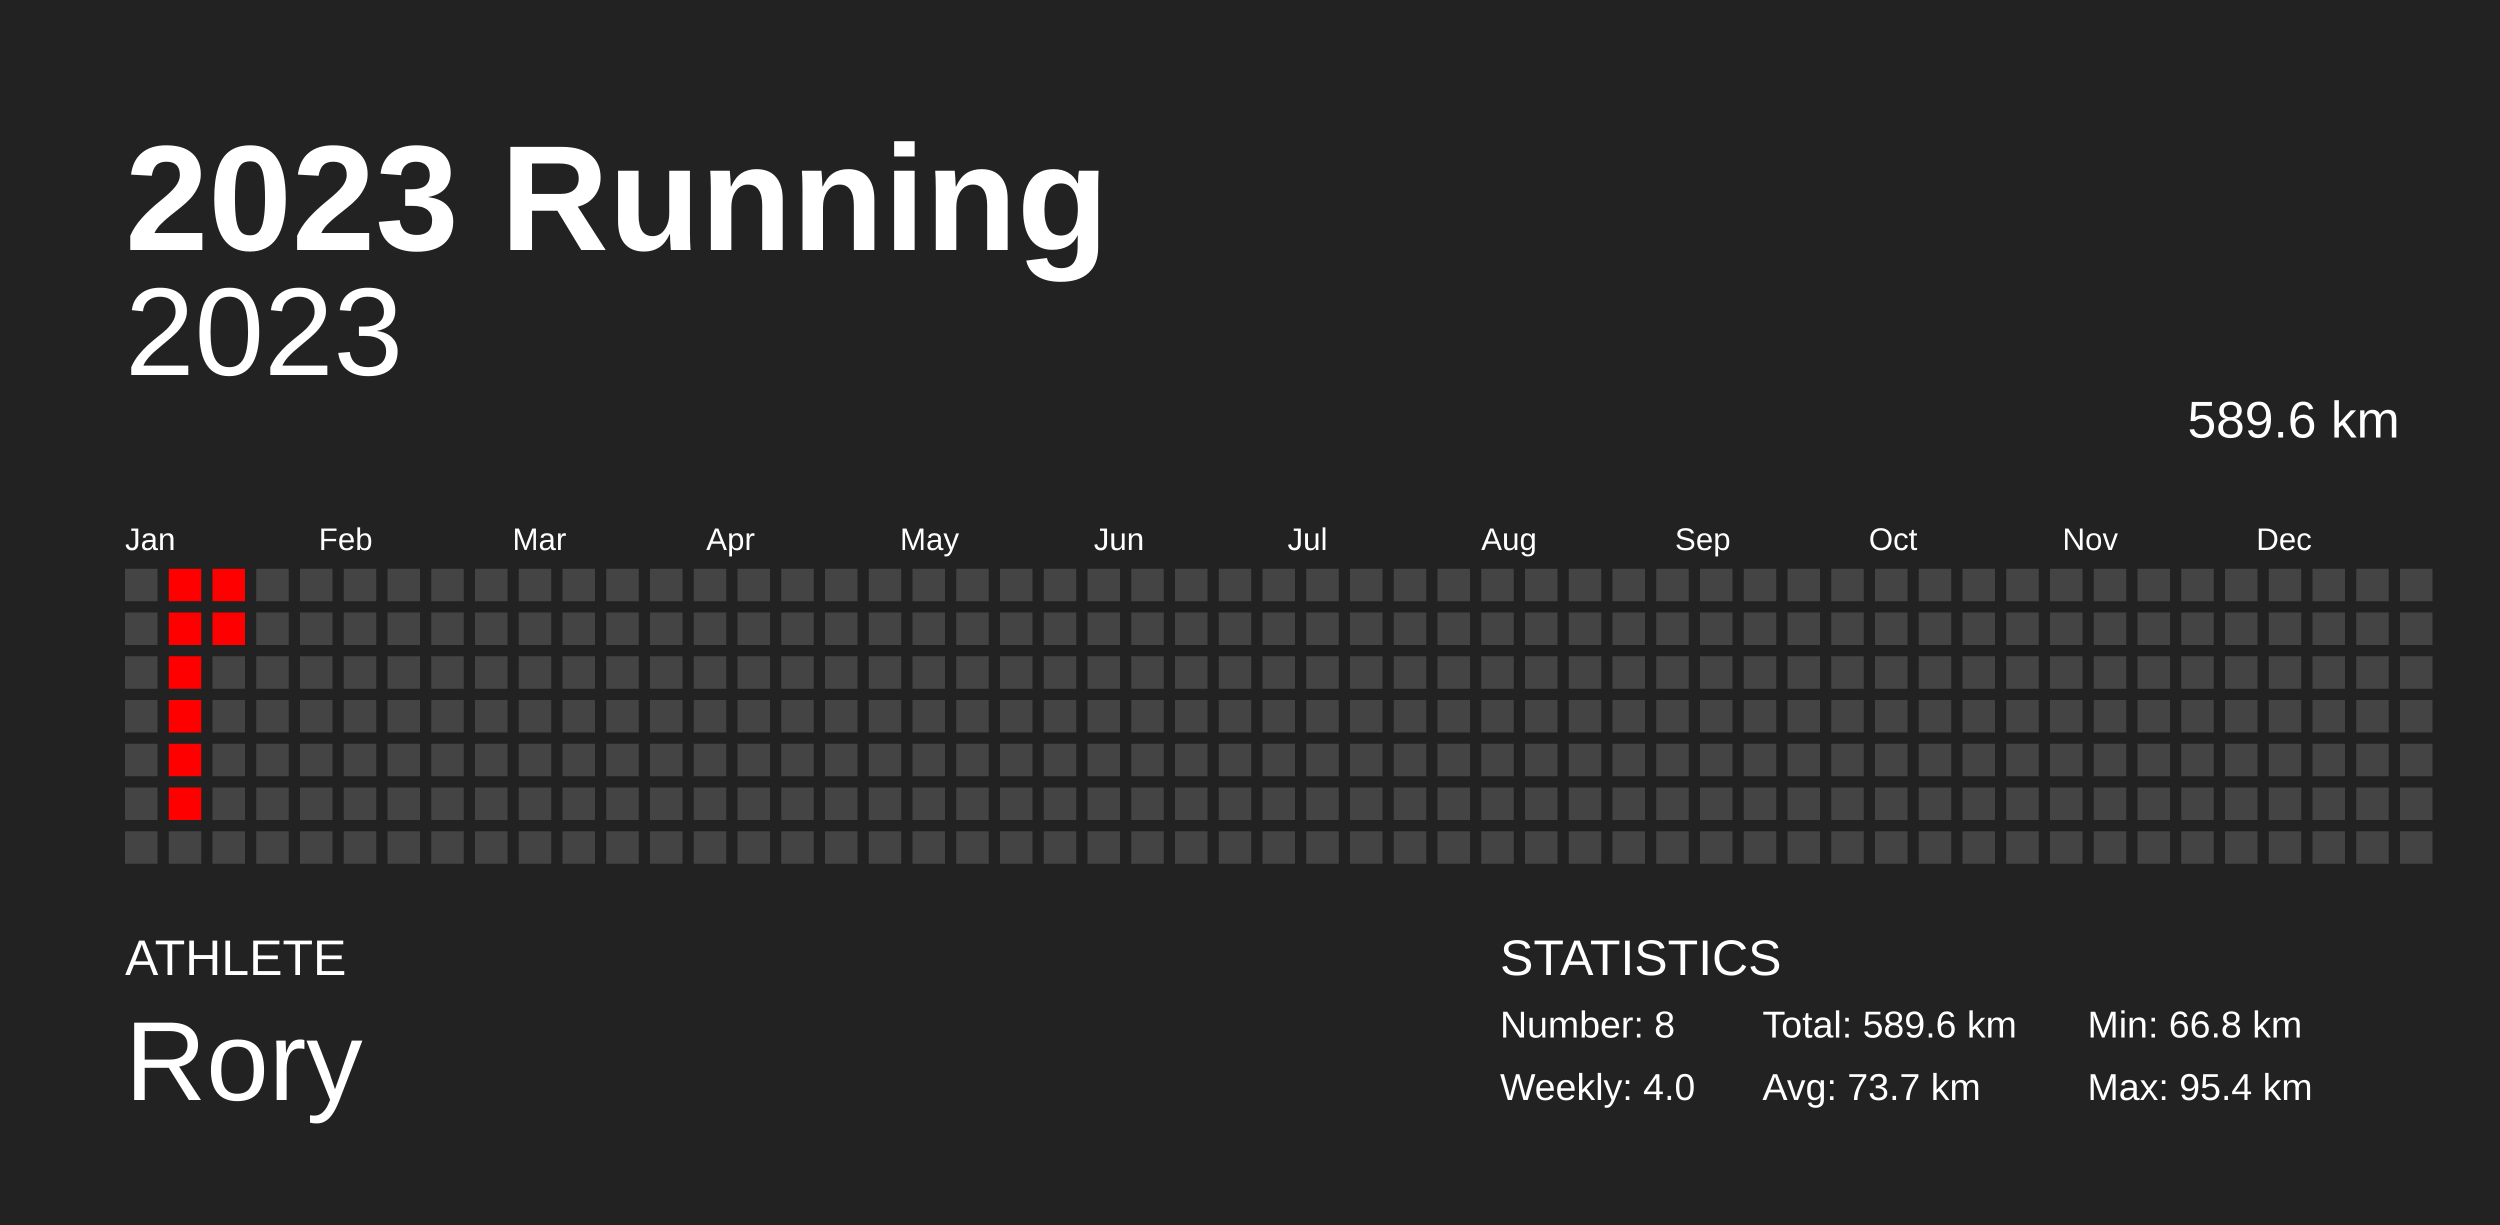
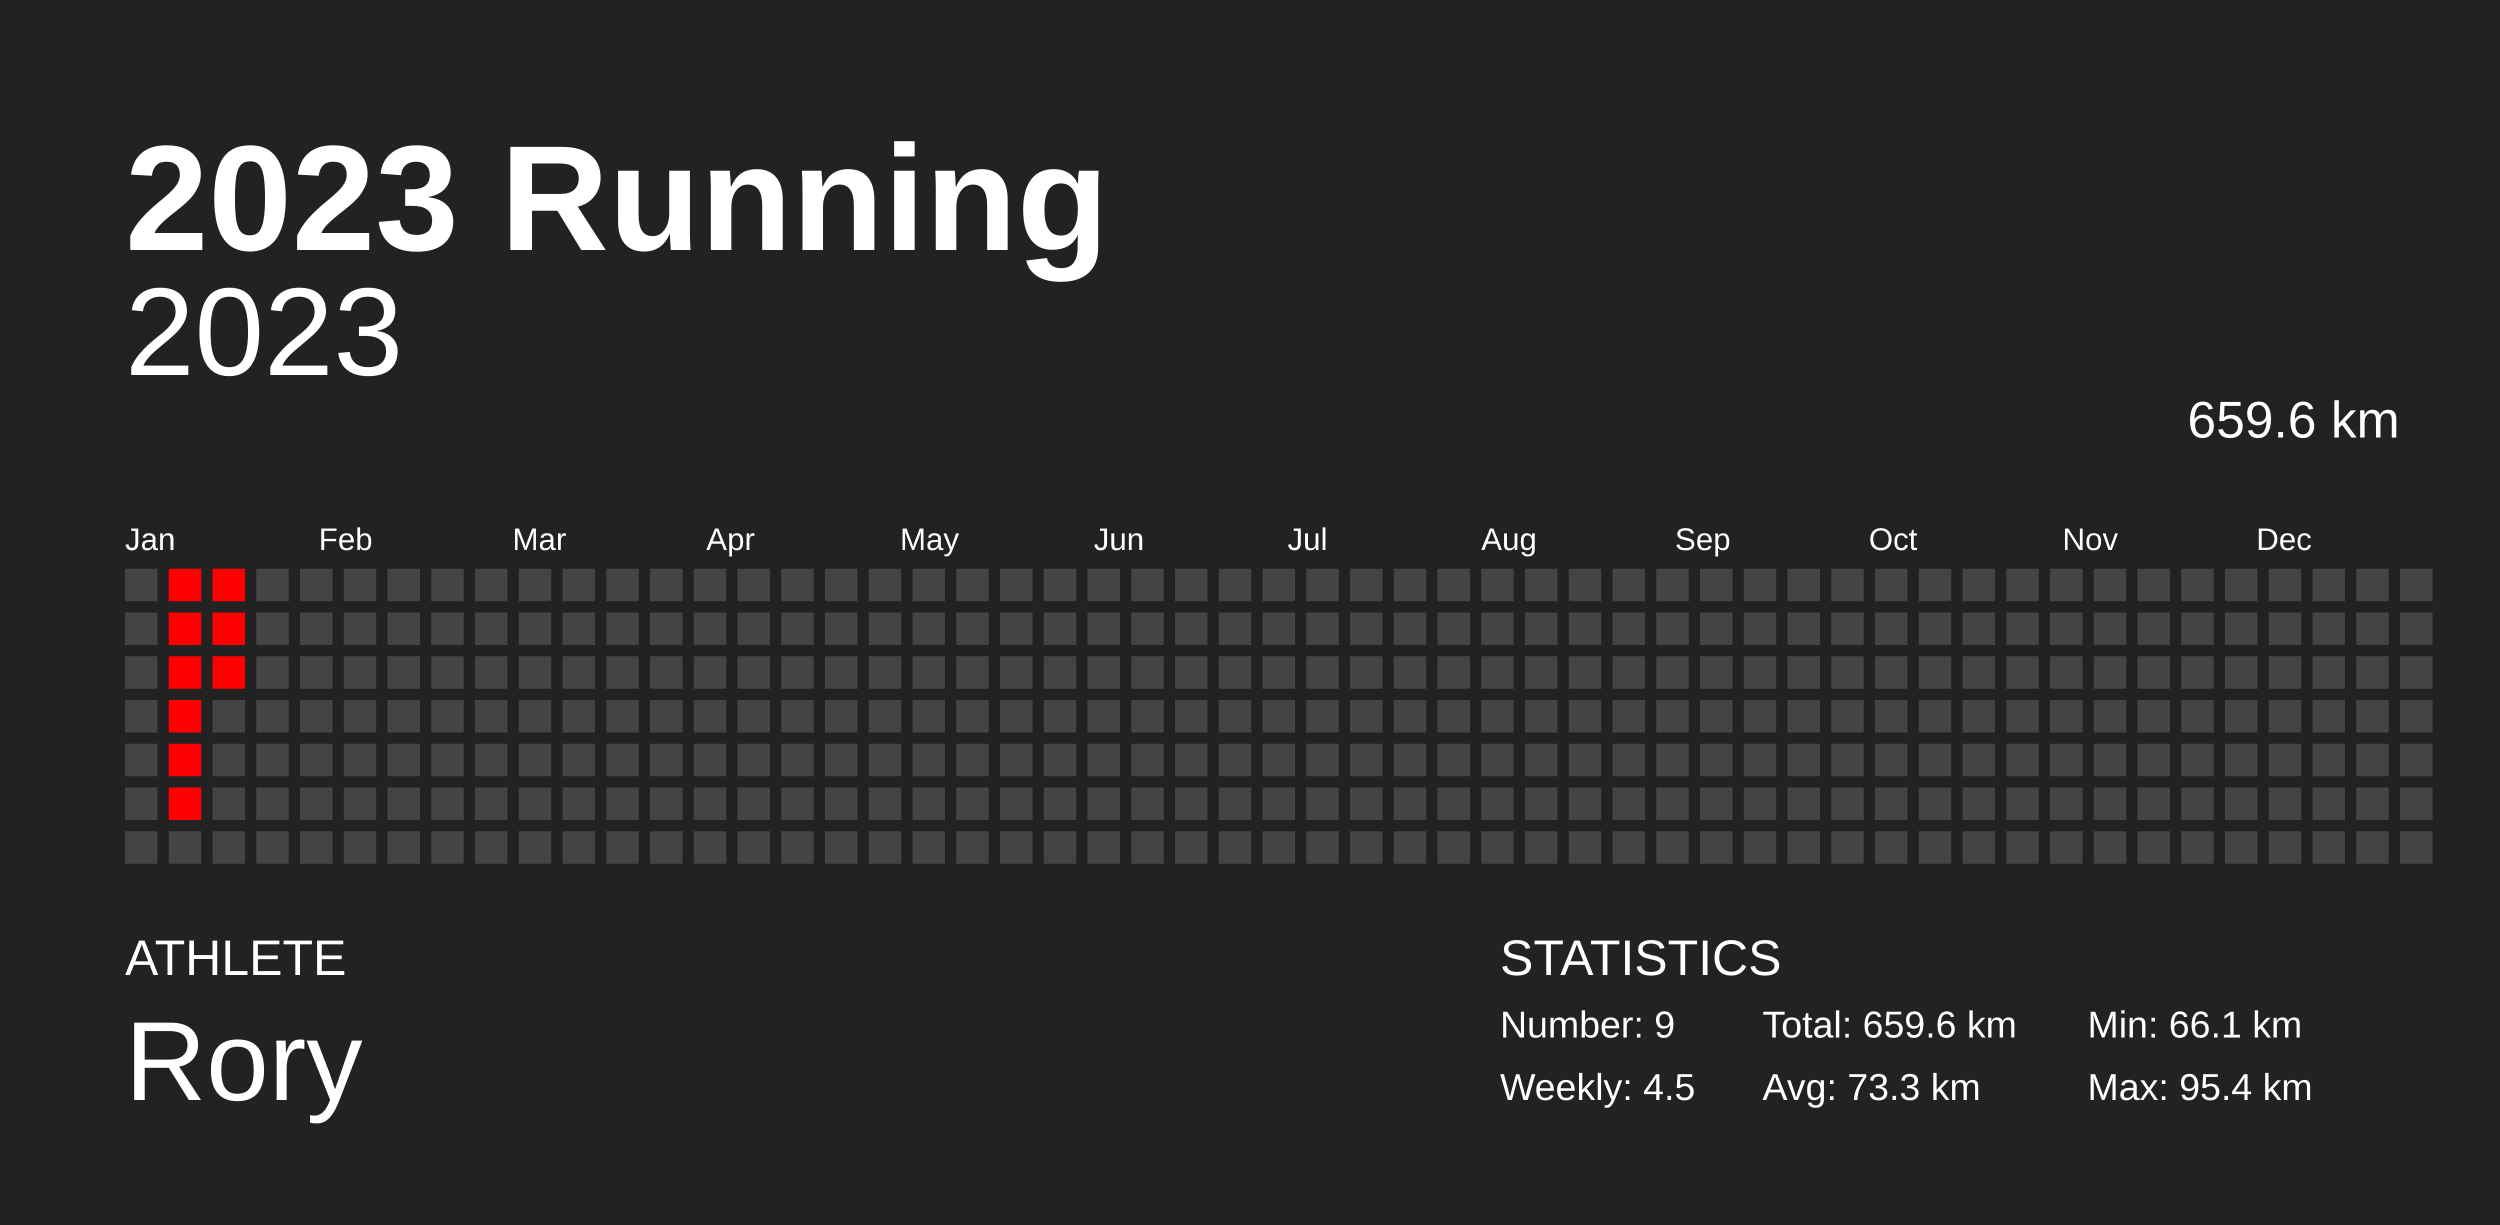
<svg xmlns="http://www.w3.org/2000/svg" baseProfile="full" height="98mm" version="1.1" viewBox="0,0,200,98" width="200mm">
  <defs />
  <rect fill="#222222" height="98" width="200" x="0" y="0" />
  <text fill="#FFFFFF" style="font-size:12px; font-family:Arial; font-weight:bold;" x="10" y="20">2023 Running</text>
  <text fill="#FFFFFF" style="font-size:4px; font-family:Arial" x="10" y="78">ATHLETE</text>
  <text fill="#FFFFFF" style="font-size:9px; font-family:Arial" x="10" y="88">Rory</text>
  <text fill="#FFFFFF" style="font-size:4px; font-family:Arial" x="120" y="78">STATISTICS</text>
-   <text fill="#FFFFFF" style="font-size:3px; font-family:Arial" x="120" y="83">Number: 8</text>
-   <text fill="#FFFFFF" style="font-size:3px; font-family:Arial" x="120" y="88">Weekly: 4.0</text>
-   <text fill="#FFFFFF" style="font-size:3px; font-family:Arial" x="141" y="83">Total: 589.6 km</text>
-   <text fill="#FFFFFF" style="font-size:3px; font-family:Arial" x="141" y="88">Avg: 73.7 km</text>
-   <text fill="#FFFFFF" style="font-size:3px; font-family:Arial" x="167" y="83">Min: 66.8 km</text>
+   <text fill="#FFFFFF" style="font-size:3px; font-family:Arial" x="120" y="83">Number: 9</text>
+   <text fill="#FFFFFF" style="font-size:3px; font-family:Arial" x="120" y="88">Weekly: 4.5</text>
+   <text fill="#FFFFFF" style="font-size:3px; font-family:Arial" x="141" y="83">Total: 659.6 km</text>
+   <text fill="#FFFFFF" style="font-size:3px; font-family:Arial" x="141" y="88">Avg: 73.3 km</text>
+   <text fill="#FFFFFF" style="font-size:3px; font-family:Arial" x="167" y="83">Min: 66.1 km</text>
  <text fill="#FFFFFF" style="font-size:3px; font-family:Arial" x="167" y="88">Max: 95.4 km</text>
  <text alignment-baseline="hanging" fill="#FFFFFF" style="font-size:10.0px; font-family:Arial;" x="10" y="30">2023</text>
-   <text alignment-baseline="hanging" fill="#FFFFFF" style="font-size:4.125px; font-family:Arial;" x="175" y="35">589.6 km</text>
+   <text alignment-baseline="hanging" fill="#FFFFFF" style="font-size:4.125px; font-family:Arial;" x="175" y="35">659.6 km</text>
  <text fill="#FFFFFF" style="font-size:2.5px; font-family:Arial" x="10.0" y="44">Jan</text>
  <text fill="#FFFFFF" style="font-size:2.5px; font-family:Arial" x="25.5" y="44">Feb</text>
  <text fill="#FFFFFF" style="font-size:2.5px; font-family:Arial" x="41.0" y="44">Mar</text>
  <text fill="#FFFFFF" style="font-size:2.5px; font-family:Arial" x="56.5" y="44">Apr</text>
  <text fill="#FFFFFF" style="font-size:2.5px; font-family:Arial" x="72.0" y="44">May</text>
  <text fill="#FFFFFF" style="font-size:2.5px; font-family:Arial" x="87.5" y="44">Jun</text>
  <text fill="#FFFFFF" style="font-size:2.5px; font-family:Arial" x="103.0" y="44">Jul</text>
  <text fill="#FFFFFF" style="font-size:2.5px; font-family:Arial" x="118.5" y="44">Aug</text>
  <text fill="#FFFFFF" style="font-size:2.5px; font-family:Arial" x="134.0" y="44">Sep</text>
  <text fill="#FFFFFF" style="font-size:2.5px; font-family:Arial" x="149.5" y="44">Oct</text>
  <text fill="#FFFFFF" style="font-size:2.5px; font-family:Arial" x="165.0" y="44">Nov</text>
  <text fill="#FFFFFF" style="font-size:2.5px; font-family:Arial" x="180.5" y="44">Dec</text>
  <rect fill="#444444" height="2.6" width="2.6" x="10.0" y="45.5" />
  <rect fill="#444444" height="2.6" width="2.6" x="10.0" y="49.0" />
  <rect fill="#444444" height="2.6" width="2.6" x="10.0" y="52.5" />
  <rect fill="#444444" height="2.6" width="2.6" x="10.0" y="56.0" />
  <rect fill="#444444" height="2.6" width="2.6" x="10.0" y="59.5" />
  <rect fill="#444444" height="2.6" width="2.6" x="10.0" y="63.0" />
  <rect fill="#444444" height="2.6" width="2.6" x="10.0" y="66.5" />
  <rect fill="red" height="2.6" width="2.6" x="13.5" y="45.5" />
  <rect fill="red" height="2.6" width="2.6" x="13.5" y="49.0" />
  <rect fill="red" height="2.6" width="2.6" x="13.5" y="52.5" />
  <rect fill="red" height="2.6" width="2.6" x="13.5" y="56.0" />
  <rect fill="red" height="2.6" width="2.6" x="13.5" y="59.5" />
  <rect fill="red" height="2.6" width="2.6" x="13.5" y="63.0" />
  <rect fill="#444444" height="2.6" width="2.6" x="13.5" y="66.5" />
  <rect fill="red" height="2.6" width="2.6" x="17.0" y="45.5" />
  <rect fill="red" height="2.6" width="2.6" x="17.0" y="49.0" />
-   <rect fill="#444444" height="2.6" width="2.6" x="17.0" y="52.5" />
+   <rect fill="red" height="2.6" width="2.6" x="17.0" y="52.5" />
  <rect fill="#444444" height="2.6" width="2.6" x="17.0" y="56.0" />
  <rect fill="#444444" height="2.6" width="2.6" x="17.0" y="59.5" />
  <rect fill="#444444" height="2.6" width="2.6" x="17.0" y="63.0" />
  <rect fill="#444444" height="2.6" width="2.6" x="17.0" y="66.5" />
  <rect fill="#444444" height="2.6" width="2.6" x="20.5" y="45.5" />
  <rect fill="#444444" height="2.6" width="2.6" x="20.5" y="49.0" />
  <rect fill="#444444" height="2.6" width="2.6" x="20.5" y="52.5" />
  <rect fill="#444444" height="2.6" width="2.6" x="20.5" y="56.0" />
  <rect fill="#444444" height="2.6" width="2.6" x="20.5" y="59.5" />
  <rect fill="#444444" height="2.6" width="2.6" x="20.5" y="63.0" />
  <rect fill="#444444" height="2.6" width="2.6" x="20.5" y="66.5" />
  <rect fill="#444444" height="2.6" width="2.6" x="24.0" y="45.5" />
  <rect fill="#444444" height="2.6" width="2.6" x="24.0" y="49.0" />
  <rect fill="#444444" height="2.6" width="2.6" x="24.0" y="52.5" />
  <rect fill="#444444" height="2.6" width="2.6" x="24.0" y="56.0" />
  <rect fill="#444444" height="2.6" width="2.6" x="24.0" y="59.5" />
  <rect fill="#444444" height="2.6" width="2.6" x="24.0" y="63.0" />
  <rect fill="#444444" height="2.6" width="2.6" x="24.0" y="66.5" />
  <rect fill="#444444" height="2.6" width="2.6" x="27.5" y="45.5" />
  <rect fill="#444444" height="2.6" width="2.6" x="27.5" y="49.0" />
  <rect fill="#444444" height="2.6" width="2.6" x="27.5" y="52.5" />
  <rect fill="#444444" height="2.6" width="2.6" x="27.5" y="56.0" />
  <rect fill="#444444" height="2.6" width="2.6" x="27.5" y="59.5" />
  <rect fill="#444444" height="2.6" width="2.6" x="27.5" y="63.0" />
  <rect fill="#444444" height="2.6" width="2.6" x="27.5" y="66.5" />
  <rect fill="#444444" height="2.6" width="2.6" x="31.0" y="45.5" />
  <rect fill="#444444" height="2.6" width="2.6" x="31.0" y="49.0" />
  <rect fill="#444444" height="2.6" width="2.6" x="31.0" y="52.5" />
  <rect fill="#444444" height="2.6" width="2.6" x="31.0" y="56.0" />
  <rect fill="#444444" height="2.6" width="2.6" x="31.0" y="59.5" />
  <rect fill="#444444" height="2.6" width="2.6" x="31.0" y="63.0" />
  <rect fill="#444444" height="2.6" width="2.6" x="31.0" y="66.5" />
  <rect fill="#444444" height="2.6" width="2.6" x="34.5" y="45.5" />
  <rect fill="#444444" height="2.6" width="2.6" x="34.5" y="49.0" />
  <rect fill="#444444" height="2.6" width="2.6" x="34.5" y="52.5" />
  <rect fill="#444444" height="2.6" width="2.6" x="34.5" y="56.0" />
  <rect fill="#444444" height="2.6" width="2.6" x="34.5" y="59.5" />
  <rect fill="#444444" height="2.6" width="2.6" x="34.5" y="63.0" />
  <rect fill="#444444" height="2.6" width="2.6" x="34.5" y="66.5" />
  <rect fill="#444444" height="2.6" width="2.6" x="38.0" y="45.5" />
  <rect fill="#444444" height="2.6" width="2.6" x="38.0" y="49.0" />
  <rect fill="#444444" height="2.6" width="2.6" x="38.0" y="52.5" />
  <rect fill="#444444" height="2.6" width="2.6" x="38.0" y="56.0" />
  <rect fill="#444444" height="2.6" width="2.6" x="38.0" y="59.5" />
  <rect fill="#444444" height="2.6" width="2.6" x="38.0" y="63.0" />
  <rect fill="#444444" height="2.6" width="2.6" x="38.0" y="66.5" />
  <rect fill="#444444" height="2.6" width="2.6" x="41.5" y="45.5" />
  <rect fill="#444444" height="2.6" width="2.6" x="41.5" y="49.0" />
  <rect fill="#444444" height="2.6" width="2.6" x="41.5" y="52.5" />
  <rect fill="#444444" height="2.6" width="2.6" x="41.5" y="56.0" />
  <rect fill="#444444" height="2.6" width="2.6" x="41.5" y="59.5" />
  <rect fill="#444444" height="2.6" width="2.6" x="41.5" y="63.0" />
  <rect fill="#444444" height="2.6" width="2.6" x="41.5" y="66.5" />
  <rect fill="#444444" height="2.6" width="2.6" x="45.0" y="45.5" />
  <rect fill="#444444" height="2.6" width="2.6" x="45.0" y="49.0" />
  <rect fill="#444444" height="2.6" width="2.6" x="45.0" y="52.5" />
  <rect fill="#444444" height="2.6" width="2.6" x="45.0" y="56.0" />
  <rect fill="#444444" height="2.6" width="2.6" x="45.0" y="59.5" />
  <rect fill="#444444" height="2.6" width="2.6" x="45.0" y="63.0" />
  <rect fill="#444444" height="2.6" width="2.6" x="45.0" y="66.5" />
  <rect fill="#444444" height="2.6" width="2.6" x="48.5" y="45.5" />
  <rect fill="#444444" height="2.6" width="2.6" x="48.5" y="49.0" />
  <rect fill="#444444" height="2.6" width="2.6" x="48.5" y="52.5" />
  <rect fill="#444444" height="2.6" width="2.6" x="48.5" y="56.0" />
  <rect fill="#444444" height="2.6" width="2.6" x="48.5" y="59.5" />
  <rect fill="#444444" height="2.6" width="2.6" x="48.5" y="63.0" />
  <rect fill="#444444" height="2.6" width="2.6" x="48.5" y="66.5" />
  <rect fill="#444444" height="2.6" width="2.6" x="52.0" y="45.5" />
  <rect fill="#444444" height="2.6" width="2.6" x="52.0" y="49.0" />
  <rect fill="#444444" height="2.6" width="2.6" x="52.0" y="52.5" />
  <rect fill="#444444" height="2.6" width="2.6" x="52.0" y="56.0" />
  <rect fill="#444444" height="2.6" width="2.6" x="52.0" y="59.5" />
  <rect fill="#444444" height="2.6" width="2.6" x="52.0" y="63.0" />
  <rect fill="#444444" height="2.6" width="2.6" x="52.0" y="66.5" />
  <rect fill="#444444" height="2.6" width="2.6" x="55.5" y="45.5" />
  <rect fill="#444444" height="2.6" width="2.6" x="55.5" y="49.0" />
  <rect fill="#444444" height="2.6" width="2.6" x="55.5" y="52.5" />
  <rect fill="#444444" height="2.6" width="2.6" x="55.5" y="56.0" />
  <rect fill="#444444" height="2.6" width="2.6" x="55.5" y="59.5" />
  <rect fill="#444444" height="2.6" width="2.6" x="55.5" y="63.0" />
  <rect fill="#444444" height="2.6" width="2.6" x="55.5" y="66.5" />
  <rect fill="#444444" height="2.6" width="2.6" x="59.0" y="45.5" />
  <rect fill="#444444" height="2.6" width="2.6" x="59.0" y="49.0" />
  <rect fill="#444444" height="2.6" width="2.6" x="59.0" y="52.5" />
  <rect fill="#444444" height="2.6" width="2.6" x="59.0" y="56.0" />
  <rect fill="#444444" height="2.6" width="2.6" x="59.0" y="59.5" />
  <rect fill="#444444" height="2.6" width="2.6" x="59.0" y="63.0" />
  <rect fill="#444444" height="2.6" width="2.6" x="59.0" y="66.5" />
  <rect fill="#444444" height="2.6" width="2.6" x="62.5" y="45.5" />
  <rect fill="#444444" height="2.6" width="2.6" x="62.5" y="49.0" />
  <rect fill="#444444" height="2.6" width="2.6" x="62.5" y="52.5" />
  <rect fill="#444444" height="2.6" width="2.6" x="62.5" y="56.0" />
  <rect fill="#444444" height="2.6" width="2.6" x="62.5" y="59.5" />
  <rect fill="#444444" height="2.6" width="2.6" x="62.5" y="63.0" />
  <rect fill="#444444" height="2.6" width="2.6" x="62.5" y="66.5" />
  <rect fill="#444444" height="2.6" width="2.6" x="66.0" y="45.5" />
  <rect fill="#444444" height="2.6" width="2.6" x="66.0" y="49.0" />
  <rect fill="#444444" height="2.6" width="2.6" x="66.0" y="52.5" />
  <rect fill="#444444" height="2.6" width="2.6" x="66.0" y="56.0" />
  <rect fill="#444444" height="2.6" width="2.6" x="66.0" y="59.5" />
  <rect fill="#444444" height="2.6" width="2.6" x="66.0" y="63.0" />
  <rect fill="#444444" height="2.6" width="2.6" x="66.0" y="66.5" />
  <rect fill="#444444" height="2.6" width="2.6" x="69.5" y="45.5" />
  <rect fill="#444444" height="2.6" width="2.6" x="69.5" y="49.0" />
  <rect fill="#444444" height="2.6" width="2.6" x="69.5" y="52.5" />
  <rect fill="#444444" height="2.6" width="2.6" x="69.5" y="56.0" />
  <rect fill="#444444" height="2.6" width="2.6" x="69.5" y="59.5" />
  <rect fill="#444444" height="2.6" width="2.6" x="69.5" y="63.0" />
  <rect fill="#444444" height="2.6" width="2.6" x="69.5" y="66.5" />
  <rect fill="#444444" height="2.6" width="2.6" x="73.0" y="45.5" />
  <rect fill="#444444" height="2.6" width="2.6" x="73.0" y="49.0" />
  <rect fill="#444444" height="2.6" width="2.6" x="73.0" y="52.5" />
  <rect fill="#444444" height="2.6" width="2.6" x="73.0" y="56.0" />
  <rect fill="#444444" height="2.6" width="2.6" x="73.0" y="59.5" />
  <rect fill="#444444" height="2.6" width="2.6" x="73.0" y="63.0" />
  <rect fill="#444444" height="2.6" width="2.6" x="73.0" y="66.5" />
  <rect fill="#444444" height="2.6" width="2.6" x="76.5" y="45.5" />
  <rect fill="#444444" height="2.6" width="2.6" x="76.5" y="49.0" />
  <rect fill="#444444" height="2.6" width="2.6" x="76.5" y="52.5" />
  <rect fill="#444444" height="2.6" width="2.6" x="76.5" y="56.0" />
  <rect fill="#444444" height="2.6" width="2.6" x="76.5" y="59.5" />
  <rect fill="#444444" height="2.6" width="2.6" x="76.5" y="63.0" />
  <rect fill="#444444" height="2.6" width="2.6" x="76.5" y="66.5" />
  <rect fill="#444444" height="2.6" width="2.6" x="80.0" y="45.5" />
  <rect fill="#444444" height="2.6" width="2.6" x="80.0" y="49.0" />
  <rect fill="#444444" height="2.6" width="2.6" x="80.0" y="52.5" />
  <rect fill="#444444" height="2.6" width="2.6" x="80.0" y="56.0" />
  <rect fill="#444444" height="2.6" width="2.6" x="80.0" y="59.5" />
  <rect fill="#444444" height="2.6" width="2.6" x="80.0" y="63.0" />
  <rect fill="#444444" height="2.6" width="2.6" x="80.0" y="66.5" />
  <rect fill="#444444" height="2.6" width="2.6" x="83.5" y="45.5" />
  <rect fill="#444444" height="2.6" width="2.6" x="83.5" y="49.0" />
  <rect fill="#444444" height="2.6" width="2.6" x="83.5" y="52.5" />
  <rect fill="#444444" height="2.6" width="2.6" x="83.5" y="56.0" />
  <rect fill="#444444" height="2.6" width="2.6" x="83.5" y="59.5" />
  <rect fill="#444444" height="2.6" width="2.6" x="83.5" y="63.0" />
  <rect fill="#444444" height="2.6" width="2.6" x="83.5" y="66.5" />
  <rect fill="#444444" height="2.6" width="2.6" x="87.0" y="45.5" />
  <rect fill="#444444" height="2.6" width="2.6" x="87.0" y="49.0" />
  <rect fill="#444444" height="2.6" width="2.6" x="87.0" y="52.5" />
  <rect fill="#444444" height="2.6" width="2.6" x="87.0" y="56.0" />
  <rect fill="#444444" height="2.6" width="2.6" x="87.0" y="59.5" />
  <rect fill="#444444" height="2.6" width="2.6" x="87.0" y="63.0" />
  <rect fill="#444444" height="2.6" width="2.6" x="87.0" y="66.5" />
  <rect fill="#444444" height="2.6" width="2.6" x="90.5" y="45.5" />
  <rect fill="#444444" height="2.6" width="2.6" x="90.5" y="49.0" />
  <rect fill="#444444" height="2.6" width="2.6" x="90.5" y="52.5" />
  <rect fill="#444444" height="2.6" width="2.6" x="90.5" y="56.0" />
  <rect fill="#444444" height="2.6" width="2.6" x="90.5" y="59.5" />
  <rect fill="#444444" height="2.6" width="2.6" x="90.5" y="63.0" />
  <rect fill="#444444" height="2.6" width="2.6" x="90.5" y="66.5" />
  <rect fill="#444444" height="2.6" width="2.6" x="94.0" y="45.5" />
  <rect fill="#444444" height="2.6" width="2.6" x="94.0" y="49.0" />
  <rect fill="#444444" height="2.6" width="2.6" x="94.0" y="52.5" />
  <rect fill="#444444" height="2.6" width="2.6" x="94.0" y="56.0" />
  <rect fill="#444444" height="2.6" width="2.6" x="94.0" y="59.5" />
  <rect fill="#444444" height="2.6" width="2.6" x="94.0" y="63.0" />
  <rect fill="#444444" height="2.6" width="2.6" x="94.0" y="66.5" />
  <rect fill="#444444" height="2.6" width="2.6" x="97.5" y="45.5" />
  <rect fill="#444444" height="2.6" width="2.6" x="97.5" y="49.0" />
  <rect fill="#444444" height="2.6" width="2.6" x="97.5" y="52.5" />
  <rect fill="#444444" height="2.6" width="2.6" x="97.5" y="56.0" />
  <rect fill="#444444" height="2.6" width="2.6" x="97.5" y="59.5" />
  <rect fill="#444444" height="2.6" width="2.6" x="97.5" y="63.0" />
  <rect fill="#444444" height="2.6" width="2.6" x="97.5" y="66.5" />
  <rect fill="#444444" height="2.6" width="2.6" x="101.0" y="45.5" />
  <rect fill="#444444" height="2.6" width="2.6" x="101.0" y="49.0" />
  <rect fill="#444444" height="2.6" width="2.6" x="101.0" y="52.5" />
  <rect fill="#444444" height="2.6" width="2.6" x="101.0" y="56.0" />
  <rect fill="#444444" height="2.6" width="2.6" x="101.0" y="59.5" />
  <rect fill="#444444" height="2.6" width="2.6" x="101.0" y="63.0" />
  <rect fill="#444444" height="2.6" width="2.6" x="101.0" y="66.5" />
  <rect fill="#444444" height="2.6" width="2.6" x="104.5" y="45.5" />
  <rect fill="#444444" height="2.6" width="2.6" x="104.5" y="49.0" />
  <rect fill="#444444" height="2.6" width="2.6" x="104.5" y="52.5" />
  <rect fill="#444444" height="2.6" width="2.6" x="104.5" y="56.0" />
  <rect fill="#444444" height="2.6" width="2.6" x="104.5" y="59.5" />
  <rect fill="#444444" height="2.6" width="2.6" x="104.5" y="63.0" />
  <rect fill="#444444" height="2.6" width="2.6" x="104.5" y="66.5" />
  <rect fill="#444444" height="2.6" width="2.6" x="108.0" y="45.5" />
  <rect fill="#444444" height="2.6" width="2.6" x="108.0" y="49.0" />
  <rect fill="#444444" height="2.6" width="2.6" x="108.0" y="52.5" />
  <rect fill="#444444" height="2.6" width="2.6" x="108.0" y="56.0" />
  <rect fill="#444444" height="2.6" width="2.6" x="108.0" y="59.5" />
  <rect fill="#444444" height="2.6" width="2.6" x="108.0" y="63.0" />
  <rect fill="#444444" height="2.6" width="2.6" x="108.0" y="66.5" />
  <rect fill="#444444" height="2.6" width="2.6" x="111.5" y="45.5" />
  <rect fill="#444444" height="2.6" width="2.6" x="111.5" y="49.0" />
  <rect fill="#444444" height="2.6" width="2.6" x="111.5" y="52.5" />
  <rect fill="#444444" height="2.6" width="2.6" x="111.5" y="56.0" />
  <rect fill="#444444" height="2.6" width="2.6" x="111.5" y="59.5" />
  <rect fill="#444444" height="2.6" width="2.6" x="111.5" y="63.0" />
  <rect fill="#444444" height="2.6" width="2.6" x="111.5" y="66.5" />
  <rect fill="#444444" height="2.6" width="2.6" x="115.0" y="45.5" />
  <rect fill="#444444" height="2.6" width="2.6" x="115.0" y="49.0" />
  <rect fill="#444444" height="2.6" width="2.6" x="115.0" y="52.5" />
  <rect fill="#444444" height="2.6" width="2.6" x="115.0" y="56.0" />
  <rect fill="#444444" height="2.6" width="2.6" x="115.0" y="59.5" />
  <rect fill="#444444" height="2.6" width="2.6" x="115.0" y="63.0" />
  <rect fill="#444444" height="2.6" width="2.6" x="115.0" y="66.5" />
  <rect fill="#444444" height="2.6" width="2.6" x="118.5" y="45.5" />
  <rect fill="#444444" height="2.6" width="2.6" x="118.5" y="49.0" />
  <rect fill="#444444" height="2.6" width="2.6" x="118.5" y="52.5" />
  <rect fill="#444444" height="2.6" width="2.6" x="118.5" y="56.0" />
  <rect fill="#444444" height="2.6" width="2.6" x="118.5" y="59.5" />
  <rect fill="#444444" height="2.6" width="2.6" x="118.5" y="63.0" />
  <rect fill="#444444" height="2.6" width="2.6" x="118.5" y="66.5" />
  <rect fill="#444444" height="2.6" width="2.6" x="122.0" y="45.5" />
  <rect fill="#444444" height="2.6" width="2.6" x="122.0" y="49.0" />
  <rect fill="#444444" height="2.6" width="2.6" x="122.0" y="52.5" />
  <rect fill="#444444" height="2.6" width="2.6" x="122.0" y="56.0" />
  <rect fill="#444444" height="2.6" width="2.6" x="122.0" y="59.5" />
  <rect fill="#444444" height="2.6" width="2.6" x="122.0" y="63.0" />
  <rect fill="#444444" height="2.6" width="2.6" x="122.0" y="66.5" />
  <rect fill="#444444" height="2.6" width="2.6" x="125.5" y="45.5" />
  <rect fill="#444444" height="2.6" width="2.6" x="125.5" y="49.0" />
  <rect fill="#444444" height="2.6" width="2.6" x="125.5" y="52.5" />
  <rect fill="#444444" height="2.6" width="2.6" x="125.5" y="56.0" />
  <rect fill="#444444" height="2.6" width="2.6" x="125.5" y="59.5" />
  <rect fill="#444444" height="2.6" width="2.6" x="125.5" y="63.0" />
  <rect fill="#444444" height="2.6" width="2.6" x="125.5" y="66.5" />
  <rect fill="#444444" height="2.6" width="2.6" x="129.0" y="45.5" />
  <rect fill="#444444" height="2.6" width="2.6" x="129.0" y="49.0" />
  <rect fill="#444444" height="2.6" width="2.6" x="129.0" y="52.5" />
  <rect fill="#444444" height="2.6" width="2.6" x="129.0" y="56.0" />
  <rect fill="#444444" height="2.6" width="2.6" x="129.0" y="59.5" />
  <rect fill="#444444" height="2.6" width="2.6" x="129.0" y="63.0" />
  <rect fill="#444444" height="2.6" width="2.6" x="129.0" y="66.5" />
  <rect fill="#444444" height="2.6" width="2.6" x="132.5" y="45.5" />
  <rect fill="#444444" height="2.6" width="2.6" x="132.5" y="49.0" />
  <rect fill="#444444" height="2.6" width="2.6" x="132.5" y="52.5" />
  <rect fill="#444444" height="2.6" width="2.6" x="132.5" y="56.0" />
  <rect fill="#444444" height="2.6" width="2.6" x="132.5" y="59.5" />
  <rect fill="#444444" height="2.6" width="2.6" x="132.5" y="63.0" />
  <rect fill="#444444" height="2.6" width="2.6" x="132.5" y="66.5" />
  <rect fill="#444444" height="2.6" width="2.6" x="136.0" y="45.5" />
  <rect fill="#444444" height="2.6" width="2.6" x="136.0" y="49.0" />
  <rect fill="#444444" height="2.6" width="2.6" x="136.0" y="52.5" />
  <rect fill="#444444" height="2.6" width="2.6" x="136.0" y="56.0" />
  <rect fill="#444444" height="2.6" width="2.6" x="136.0" y="59.5" />
  <rect fill="#444444" height="2.6" width="2.6" x="136.0" y="63.0" />
  <rect fill="#444444" height="2.6" width="2.6" x="136.0" y="66.5" />
  <rect fill="#444444" height="2.6" width="2.6" x="139.5" y="45.5" />
  <rect fill="#444444" height="2.6" width="2.6" x="139.5" y="49.0" />
  <rect fill="#444444" height="2.6" width="2.6" x="139.5" y="52.5" />
  <rect fill="#444444" height="2.6" width="2.6" x="139.5" y="56.0" />
  <rect fill="#444444" height="2.6" width="2.6" x="139.5" y="59.5" />
  <rect fill="#444444" height="2.6" width="2.6" x="139.5" y="63.0" />
  <rect fill="#444444" height="2.6" width="2.6" x="139.5" y="66.5" />
  <rect fill="#444444" height="2.6" width="2.6" x="143.0" y="45.5" />
  <rect fill="#444444" height="2.6" width="2.6" x="143.0" y="49.0" />
  <rect fill="#444444" height="2.6" width="2.6" x="143.0" y="52.5" />
  <rect fill="#444444" height="2.6" width="2.6" x="143.0" y="56.0" />
  <rect fill="#444444" height="2.6" width="2.6" x="143.0" y="59.5" />
  <rect fill="#444444" height="2.6" width="2.6" x="143.0" y="63.0" />
  <rect fill="#444444" height="2.6" width="2.6" x="143.0" y="66.5" />
  <rect fill="#444444" height="2.6" width="2.6" x="146.5" y="45.5" />
  <rect fill="#444444" height="2.6" width="2.6" x="146.5" y="49.0" />
  <rect fill="#444444" height="2.6" width="2.6" x="146.5" y="52.5" />
  <rect fill="#444444" height="2.6" width="2.6" x="146.5" y="56.0" />
  <rect fill="#444444" height="2.6" width="2.6" x="146.5" y="59.5" />
  <rect fill="#444444" height="2.6" width="2.6" x="146.5" y="63.0" />
  <rect fill="#444444" height="2.6" width="2.6" x="146.5" y="66.5" />
  <rect fill="#444444" height="2.6" width="2.6" x="150.0" y="45.5" />
  <rect fill="#444444" height="2.6" width="2.6" x="150.0" y="49.0" />
  <rect fill="#444444" height="2.6" width="2.6" x="150.0" y="52.5" />
  <rect fill="#444444" height="2.6" width="2.6" x="150.0" y="56.0" />
  <rect fill="#444444" height="2.6" width="2.6" x="150.0" y="59.5" />
  <rect fill="#444444" height="2.6" width="2.6" x="150.0" y="63.0" />
  <rect fill="#444444" height="2.6" width="2.6" x="150.0" y="66.5" />
  <rect fill="#444444" height="2.6" width="2.6" x="153.5" y="45.5" />
  <rect fill="#444444" height="2.6" width="2.6" x="153.5" y="49.0" />
  <rect fill="#444444" height="2.6" width="2.6" x="153.5" y="52.5" />
  <rect fill="#444444" height="2.6" width="2.6" x="153.5" y="56.0" />
  <rect fill="#444444" height="2.6" width="2.6" x="153.5" y="59.5" />
  <rect fill="#444444" height="2.6" width="2.6" x="153.5" y="63.0" />
  <rect fill="#444444" height="2.6" width="2.6" x="153.5" y="66.5" />
  <rect fill="#444444" height="2.6" width="2.6" x="157.0" y="45.5" />
  <rect fill="#444444" height="2.6" width="2.6" x="157.0" y="49.0" />
  <rect fill="#444444" height="2.6" width="2.6" x="157.0" y="52.5" />
  <rect fill="#444444" height="2.6" width="2.6" x="157.0" y="56.0" />
  <rect fill="#444444" height="2.6" width="2.6" x="157.0" y="59.5" />
  <rect fill="#444444" height="2.6" width="2.6" x="157.0" y="63.0" />
  <rect fill="#444444" height="2.6" width="2.6" x="157.0" y="66.5" />
  <rect fill="#444444" height="2.6" width="2.6" x="160.5" y="45.5" />
  <rect fill="#444444" height="2.6" width="2.6" x="160.5" y="49.0" />
  <rect fill="#444444" height="2.6" width="2.6" x="160.5" y="52.5" />
  <rect fill="#444444" height="2.6" width="2.6" x="160.5" y="56.0" />
  <rect fill="#444444" height="2.6" width="2.6" x="160.5" y="59.5" />
  <rect fill="#444444" height="2.6" width="2.6" x="160.5" y="63.0" />
  <rect fill="#444444" height="2.6" width="2.6" x="160.5" y="66.5" />
  <rect fill="#444444" height="2.6" width="2.6" x="164.0" y="45.5" />
  <rect fill="#444444" height="2.6" width="2.6" x="164.0" y="49.0" />
  <rect fill="#444444" height="2.6" width="2.6" x="164.0" y="52.5" />
  <rect fill="#444444" height="2.6" width="2.6" x="164.0" y="56.0" />
  <rect fill="#444444" height="2.6" width="2.6" x="164.0" y="59.5" />
  <rect fill="#444444" height="2.6" width="2.6" x="164.0" y="63.0" />
  <rect fill="#444444" height="2.6" width="2.6" x="164.0" y="66.5" />
  <rect fill="#444444" height="2.6" width="2.6" x="167.5" y="45.5" />
  <rect fill="#444444" height="2.6" width="2.6" x="167.5" y="49.0" />
  <rect fill="#444444" height="2.6" width="2.6" x="167.5" y="52.5" />
  <rect fill="#444444" height="2.6" width="2.6" x="167.5" y="56.0" />
  <rect fill="#444444" height="2.6" width="2.6" x="167.5" y="59.5" />
  <rect fill="#444444" height="2.6" width="2.6" x="167.5" y="63.0" />
  <rect fill="#444444" height="2.6" width="2.6" x="167.5" y="66.5" />
  <rect fill="#444444" height="2.6" width="2.6" x="171.0" y="45.5" />
  <rect fill="#444444" height="2.6" width="2.6" x="171.0" y="49.0" />
  <rect fill="#444444" height="2.6" width="2.6" x="171.0" y="52.5" />
  <rect fill="#444444" height="2.6" width="2.6" x="171.0" y="56.0" />
  <rect fill="#444444" height="2.6" width="2.6" x="171.0" y="59.5" />
  <rect fill="#444444" height="2.6" width="2.6" x="171.0" y="63.0" />
  <rect fill="#444444" height="2.6" width="2.6" x="171.0" y="66.5" />
  <rect fill="#444444" height="2.6" width="2.6" x="174.5" y="45.5" />
  <rect fill="#444444" height="2.6" width="2.6" x="174.5" y="49.0" />
  <rect fill="#444444" height="2.6" width="2.6" x="174.5" y="52.5" />
  <rect fill="#444444" height="2.6" width="2.6" x="174.5" y="56.0" />
  <rect fill="#444444" height="2.6" width="2.6" x="174.5" y="59.5" />
  <rect fill="#444444" height="2.6" width="2.6" x="174.5" y="63.0" />
  <rect fill="#444444" height="2.6" width="2.6" x="174.5" y="66.5" />
  <rect fill="#444444" height="2.6" width="2.6" x="178.0" y="45.5" />
  <rect fill="#444444" height="2.6" width="2.6" x="178.0" y="49.0" />
  <rect fill="#444444" height="2.6" width="2.6" x="178.0" y="52.5" />
  <rect fill="#444444" height="2.6" width="2.6" x="178.0" y="56.0" />
  <rect fill="#444444" height="2.6" width="2.6" x="178.0" y="59.5" />
  <rect fill="#444444" height="2.6" width="2.6" x="178.0" y="63.0" />
  <rect fill="#444444" height="2.6" width="2.6" x="178.0" y="66.5" />
  <rect fill="#444444" height="2.6" width="2.6" x="181.5" y="45.5" />
  <rect fill="#444444" height="2.6" width="2.6" x="181.5" y="49.0" />
  <rect fill="#444444" height="2.6" width="2.6" x="181.5" y="52.5" />
  <rect fill="#444444" height="2.6" width="2.6" x="181.5" y="56.0" />
  <rect fill="#444444" height="2.6" width="2.6" x="181.5" y="59.5" />
  <rect fill="#444444" height="2.6" width="2.6" x="181.5" y="63.0" />
  <rect fill="#444444" height="2.6" width="2.6" x="181.5" y="66.5" />
  <rect fill="#444444" height="2.6" width="2.6" x="185.0" y="45.5" />
  <rect fill="#444444" height="2.6" width="2.6" x="185.0" y="49.0" />
  <rect fill="#444444" height="2.6" width="2.6" x="185.0" y="52.5" />
  <rect fill="#444444" height="2.6" width="2.6" x="185.0" y="56.0" />
  <rect fill="#444444" height="2.6" width="2.6" x="185.0" y="59.5" />
  <rect fill="#444444" height="2.6" width="2.6" x="185.0" y="63.0" />
  <rect fill="#444444" height="2.6" width="2.6" x="185.0" y="66.5" />
  <rect fill="#444444" height="2.6" width="2.6" x="188.5" y="45.5" />
  <rect fill="#444444" height="2.6" width="2.6" x="188.5" y="49.0" />
  <rect fill="#444444" height="2.6" width="2.6" x="188.5" y="52.5" />
  <rect fill="#444444" height="2.6" width="2.6" x="188.5" y="56.0" />
  <rect fill="#444444" height="2.6" width="2.6" x="188.5" y="59.5" />
  <rect fill="#444444" height="2.6" width="2.6" x="188.5" y="63.0" />
  <rect fill="#444444" height="2.6" width="2.6" x="188.5" y="66.5" />
  <rect fill="#444444" height="2.6" width="2.6" x="192.0" y="45.5" />
  <rect fill="#444444" height="2.6" width="2.6" x="192.0" y="49.0" />
  <rect fill="#444444" height="2.6" width="2.6" x="192.0" y="52.5" />
  <rect fill="#444444" height="2.6" width="2.6" x="192.0" y="56.0" />
  <rect fill="#444444" height="2.6" width="2.6" x="192.0" y="59.5" />
  <rect fill="#444444" height="2.6" width="2.6" x="192.0" y="63.0" />
  <rect fill="#444444" height="2.6" width="2.6" x="192.0" y="66.5" />
</svg>
